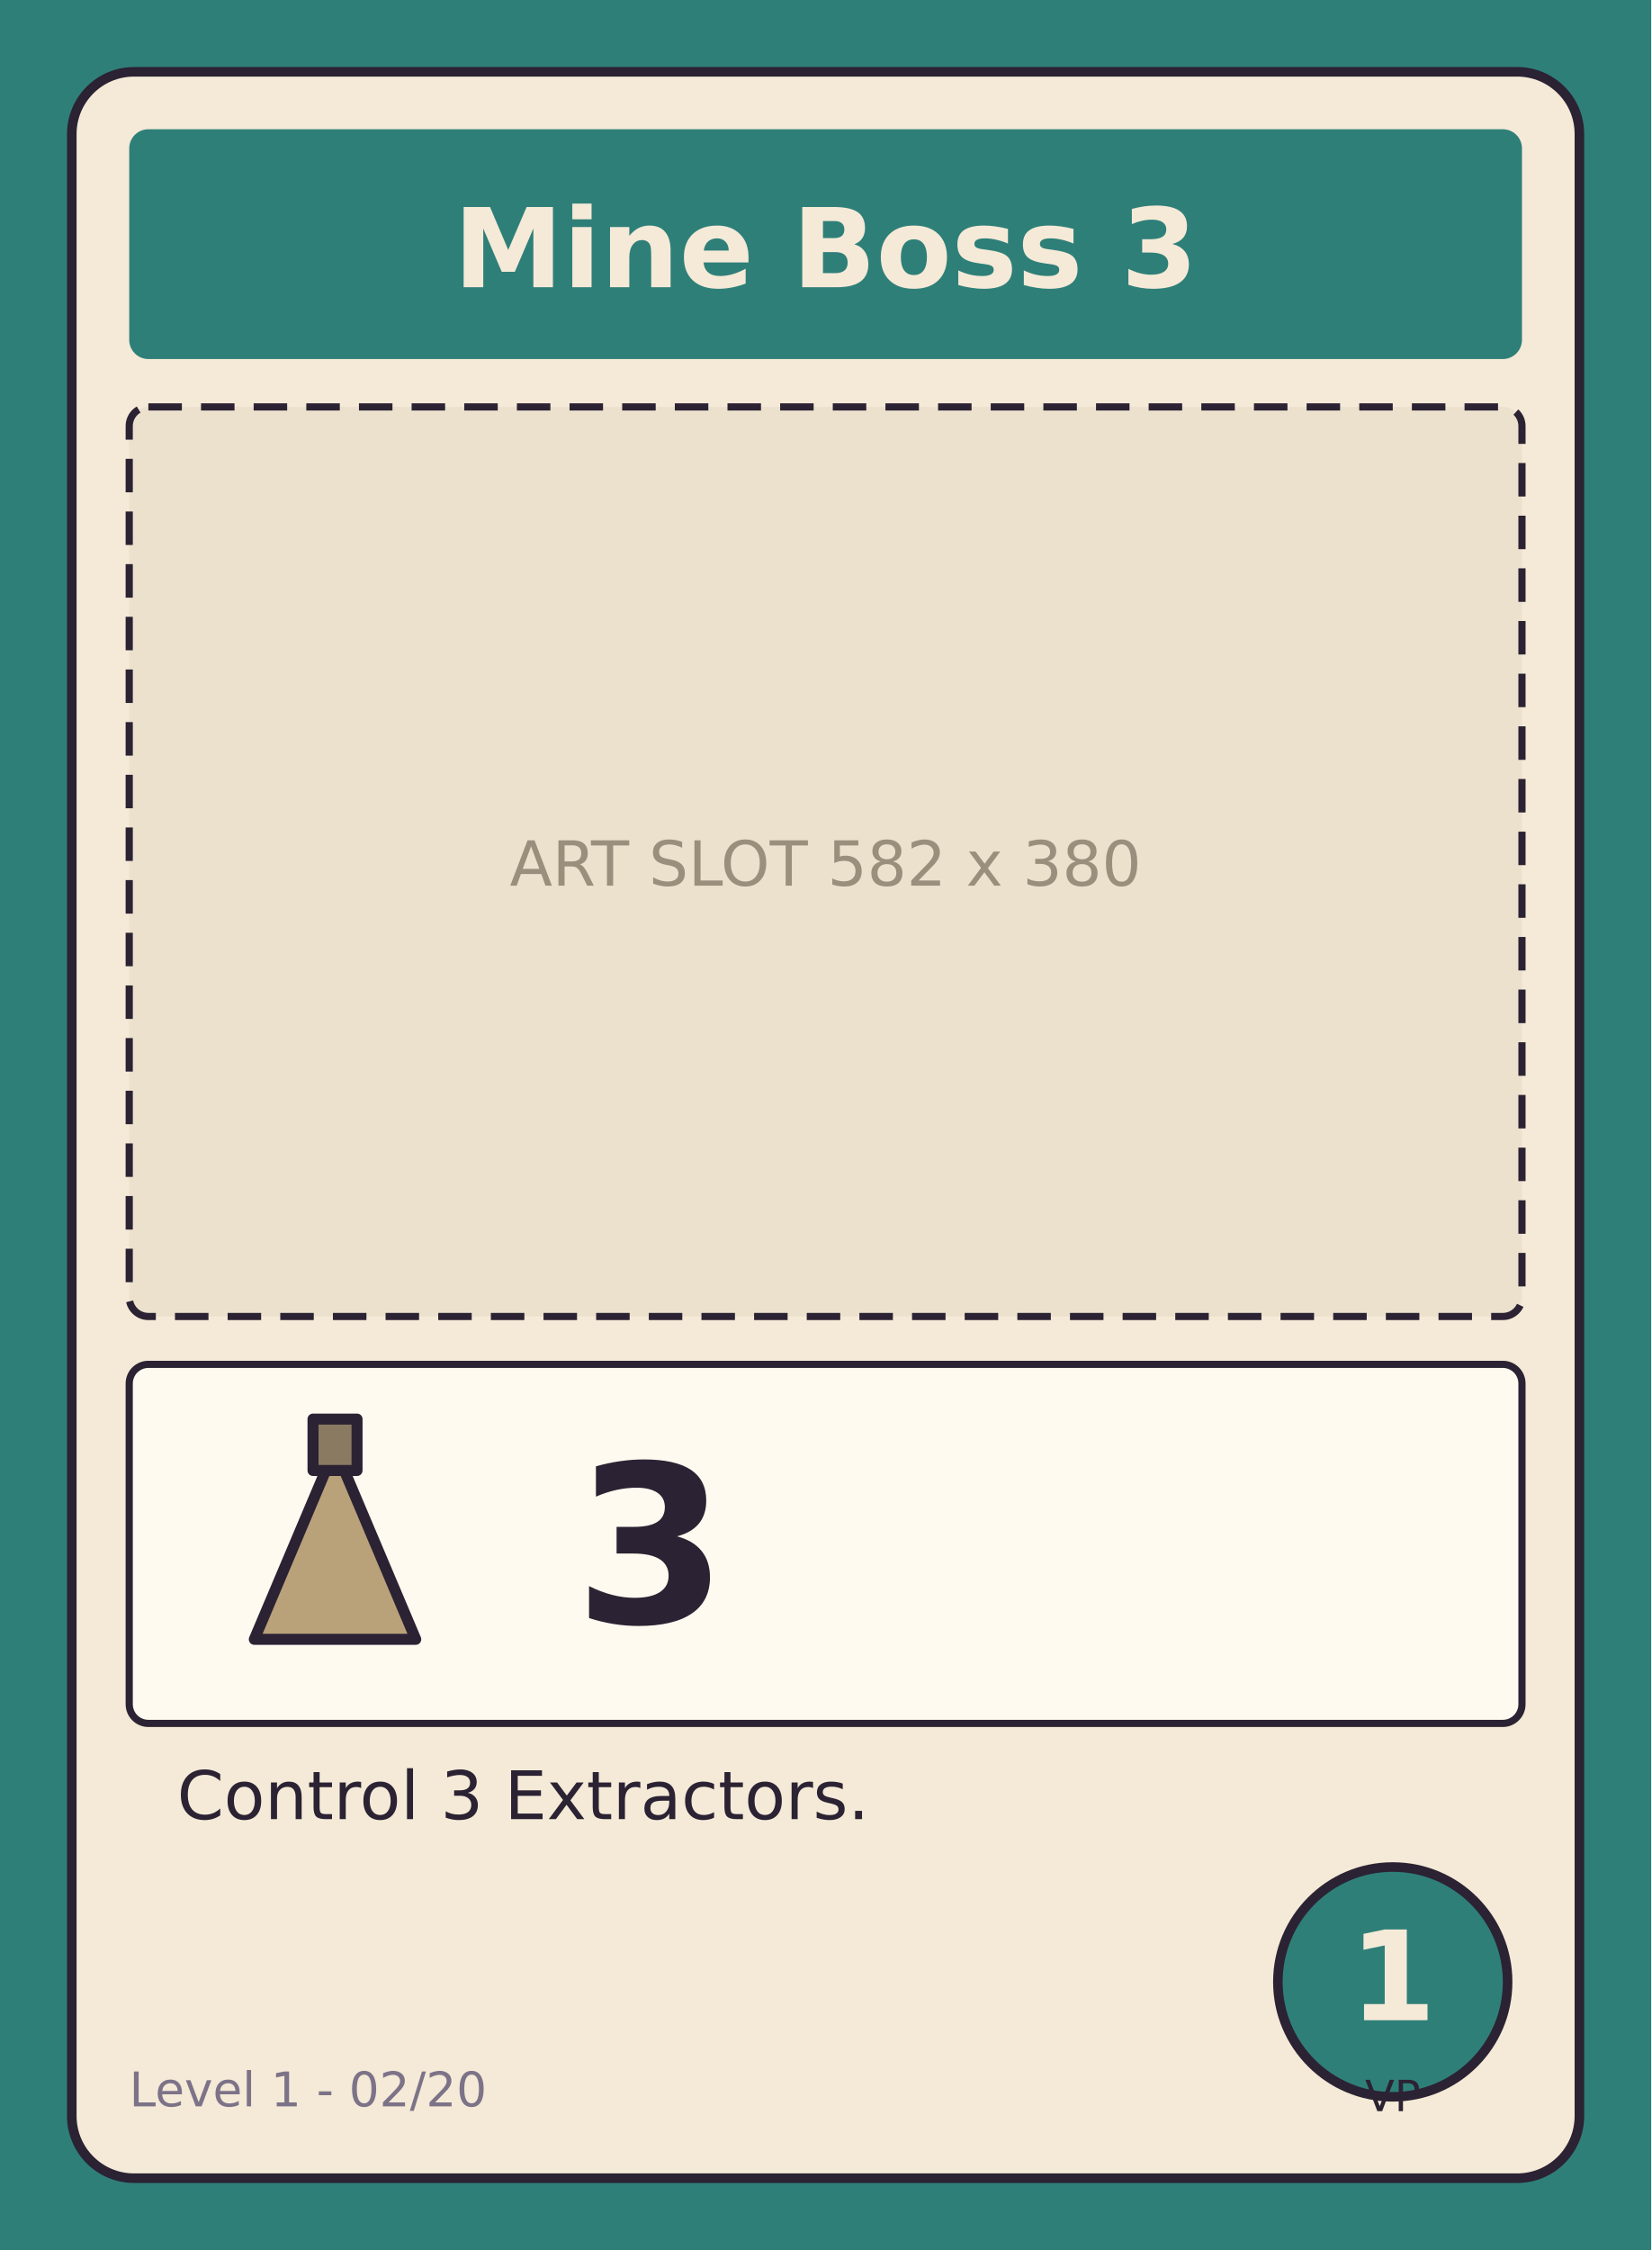
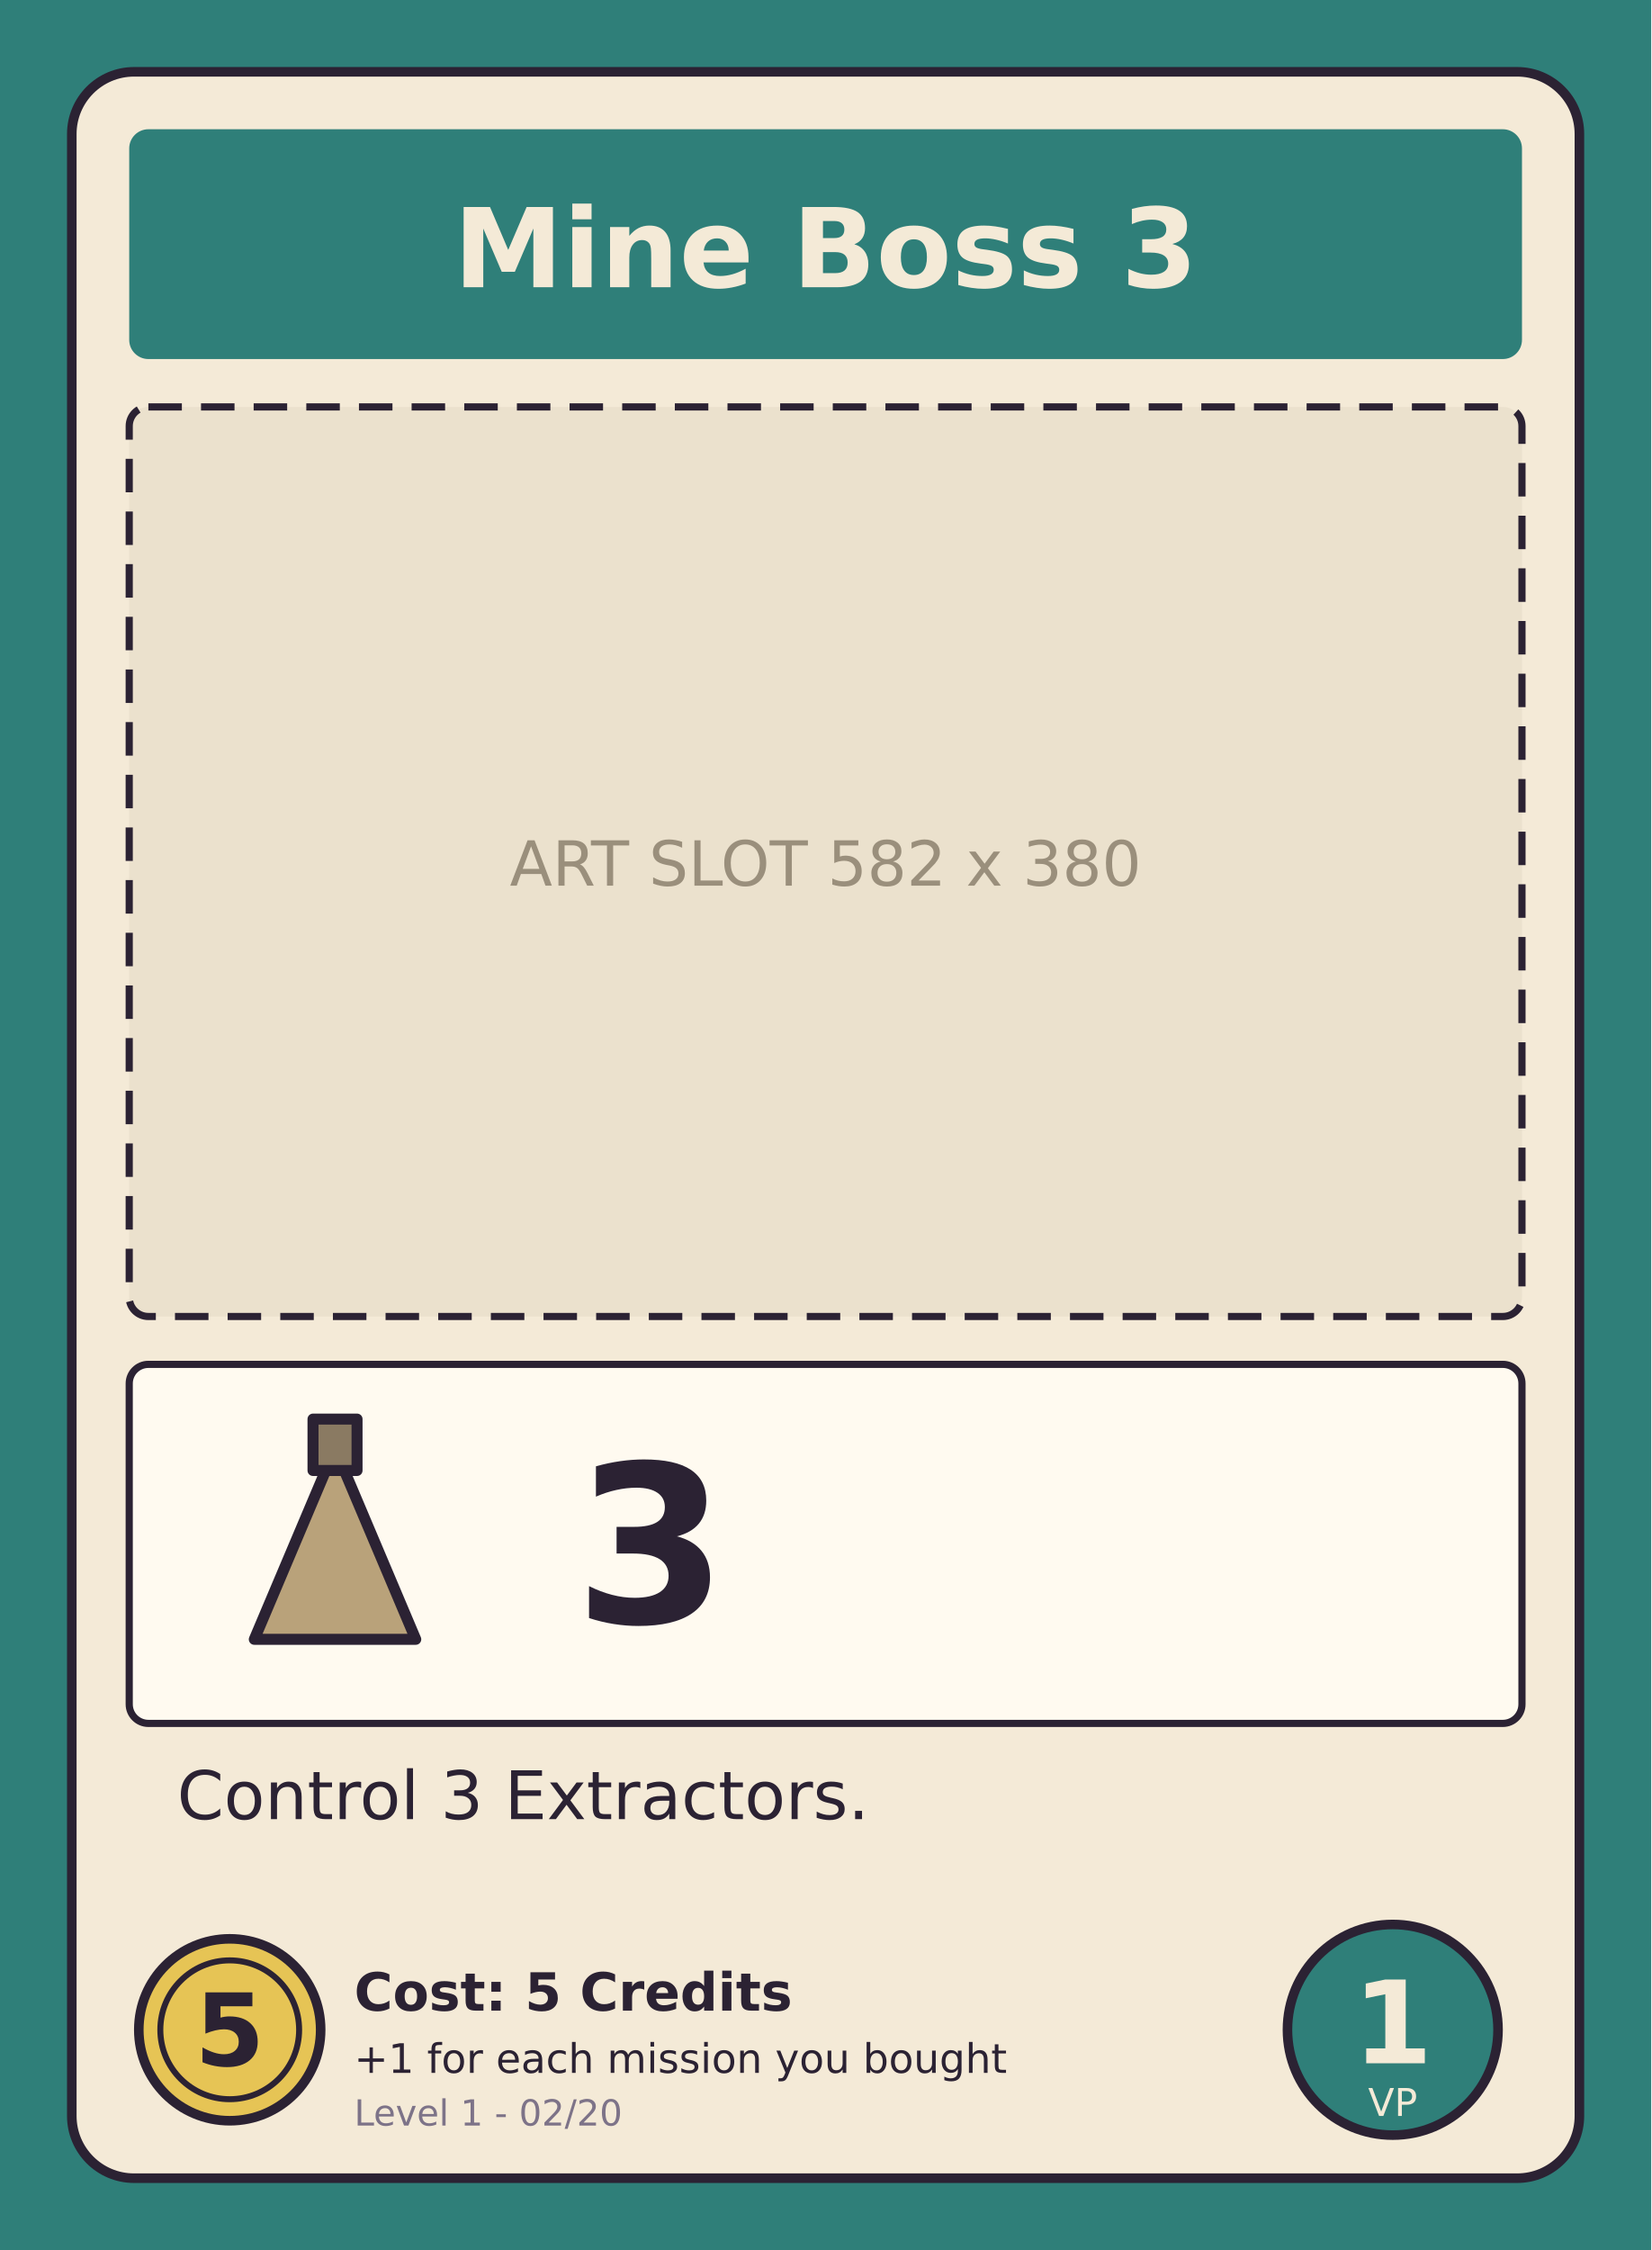
<svg xmlns="http://www.w3.org/2000/svg" viewBox="0 0 690 940" width="69.0mm" height="94.0mm" font-family="DejaVu Sans, Arial, sans-serif">
  <rect id="bleed" x="0" y="0" width="690" height="940" fill="#2f7f79" />
  <rect id="trim" x="30" y="30" width="630" height="880" rx="26" fill="#f4ead7" stroke="#2b2233" stroke-width="4" />
  <rect x="54" y="54" width="582" height="96" rx="8" fill="#2f7f79" />
  <text x="345.0" y="120" text-anchor="middle" font-size="46" font-weight="bold" fill="#f4ead7">Mine Boss 3</text>
  <g id="art-slot">
    <rect x="54" y="170" width="582" height="380" rx="8" fill="#ebe1cd" stroke="#2b2233" stroke-width="3" stroke-dasharray="14 8" />
    <text class="placeholder" x="345.0" y="370" text-anchor="middle" font-size="26" fill="#9a8f7c">ART SLOT 582 x 380</text>
  </g>
  <rect x="54" y="570" width="582" height="150" rx="8" fill="#fffaf0" stroke="#2b2233" stroke-width="3" />
  <g transform="translate(140,645) scale(1.533333)" stroke="#2b2233" stroke-width="3" stroke-linejoin="round" fill="none">
    <path d="M-22 26 L0 -26 L22 26 Z" fill="#b9a27a" />
    <rect x="-6" y="-34" width="12" height="14" fill="#8a7a62" />
  </g>
  <text x="240" y="678" font-size="92" font-weight="bold" fill="#2b2233">3</text>
  <text x="74" y="760" font-size="28" fill="#2b2233">Control 3 Extractors.</text>
-   <circle cx="582" cy="828" r="48" fill="#2f7f79" stroke="#2b2233" stroke-width="4" />
-   <text x="582" y="844" text-anchor="middle" font-size="52" font-weight="bold" fill="#f4ead7">1</text>
-   <text x="582" y="882" text-anchor="middle" font-size="18" fill="#2b2233">VP</text>
-   <text x="54" y="880" font-size="20" fill="#7d7388">Level 1  -  02/20</text>
+   <g id="cost">
+     <circle cx="96" cy="848" r="38" fill="#e6c455" stroke="#2b2233" stroke-width="4" />
+     <circle cx="96" cy="848" r="29" fill="none" stroke="#2b2233" stroke-width="2.5" />
+     <text x="96" y="863" text-anchor="middle" font-size="42" font-weight="bold" fill="#2b2233">5</text>
+   </g>
+   <text x="148" y="840" font-size="22" font-weight="bold" fill="#2b2233">Cost: 5 Credits</text>
+   <text x="148" y="866" font-size="17" fill="#2b2233">+1 for each mission you bought</text>
+   <text x="148" y="888" font-size="15" fill="#7d7388">Level 1  -  02/20</text>
+   <circle cx="582" cy="848" r="44" fill="#2f7f79" stroke="#2b2233" stroke-width="4" />
+   <text x="582" y="862" text-anchor="middle" font-size="48" font-weight="bold" fill="#f4ead7">1</text>
+   <text x="582" y="884" text-anchor="middle" font-size="16" fill="#f4ead7">VP</text>
</svg>
